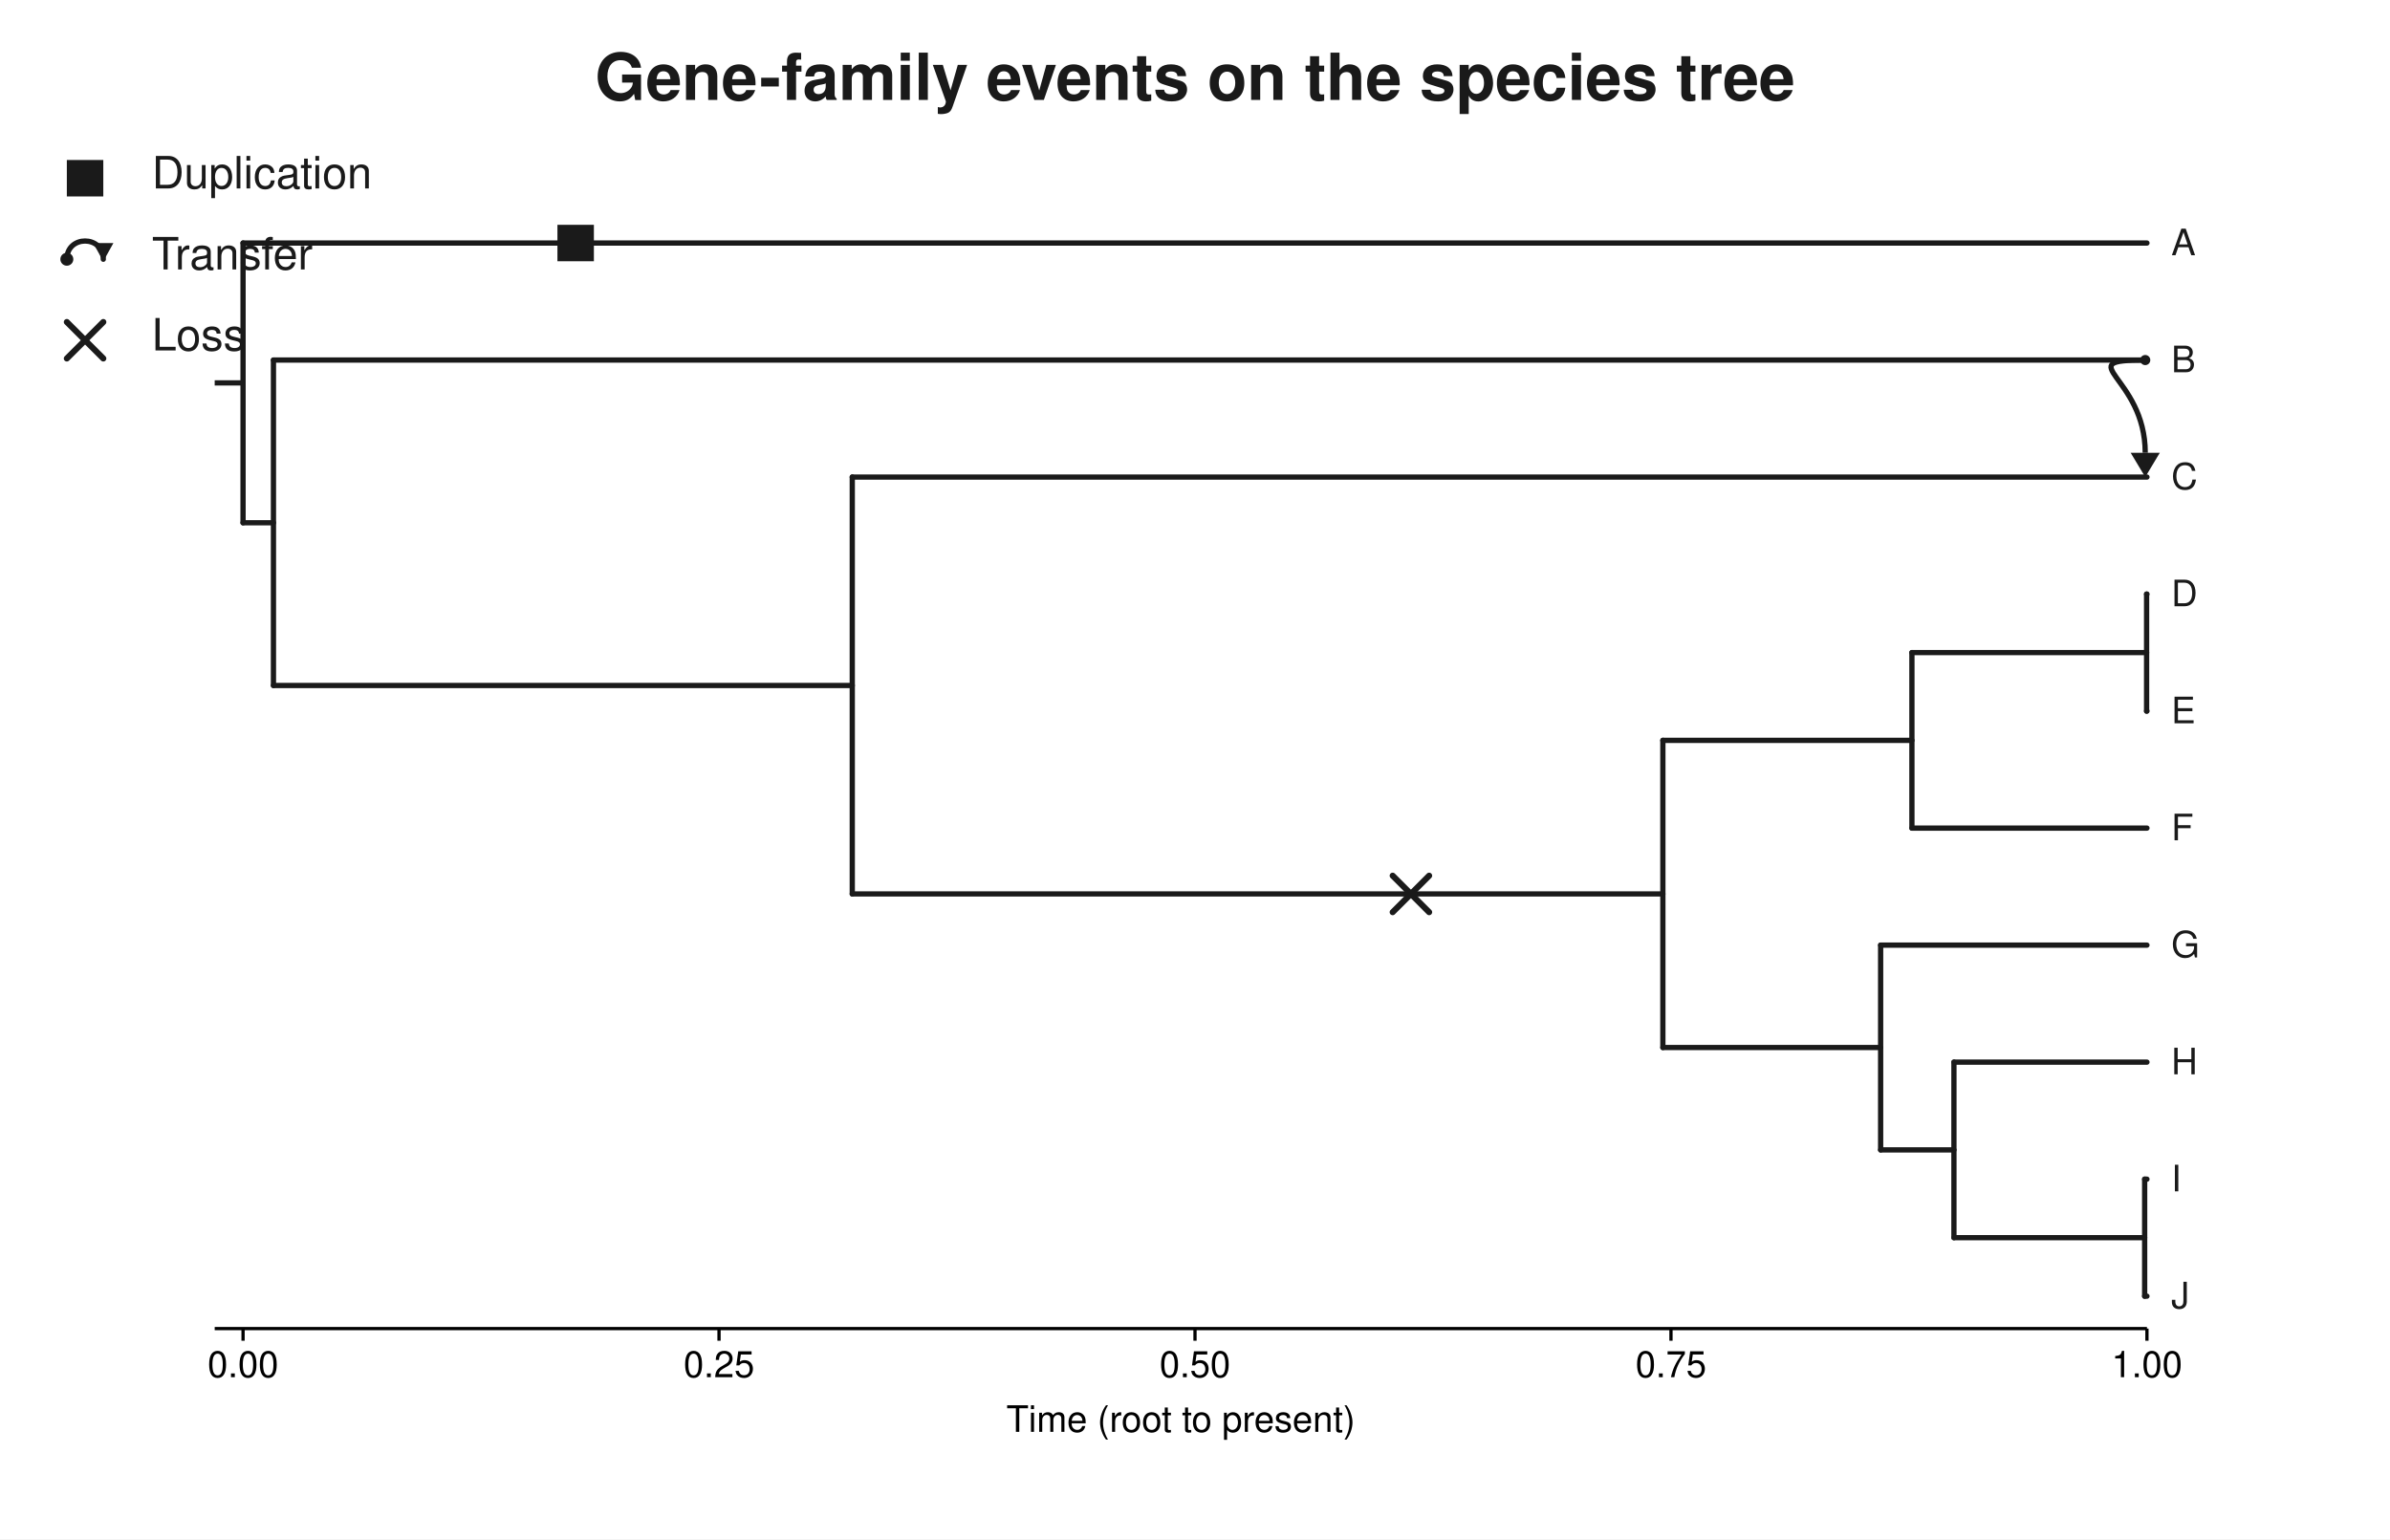
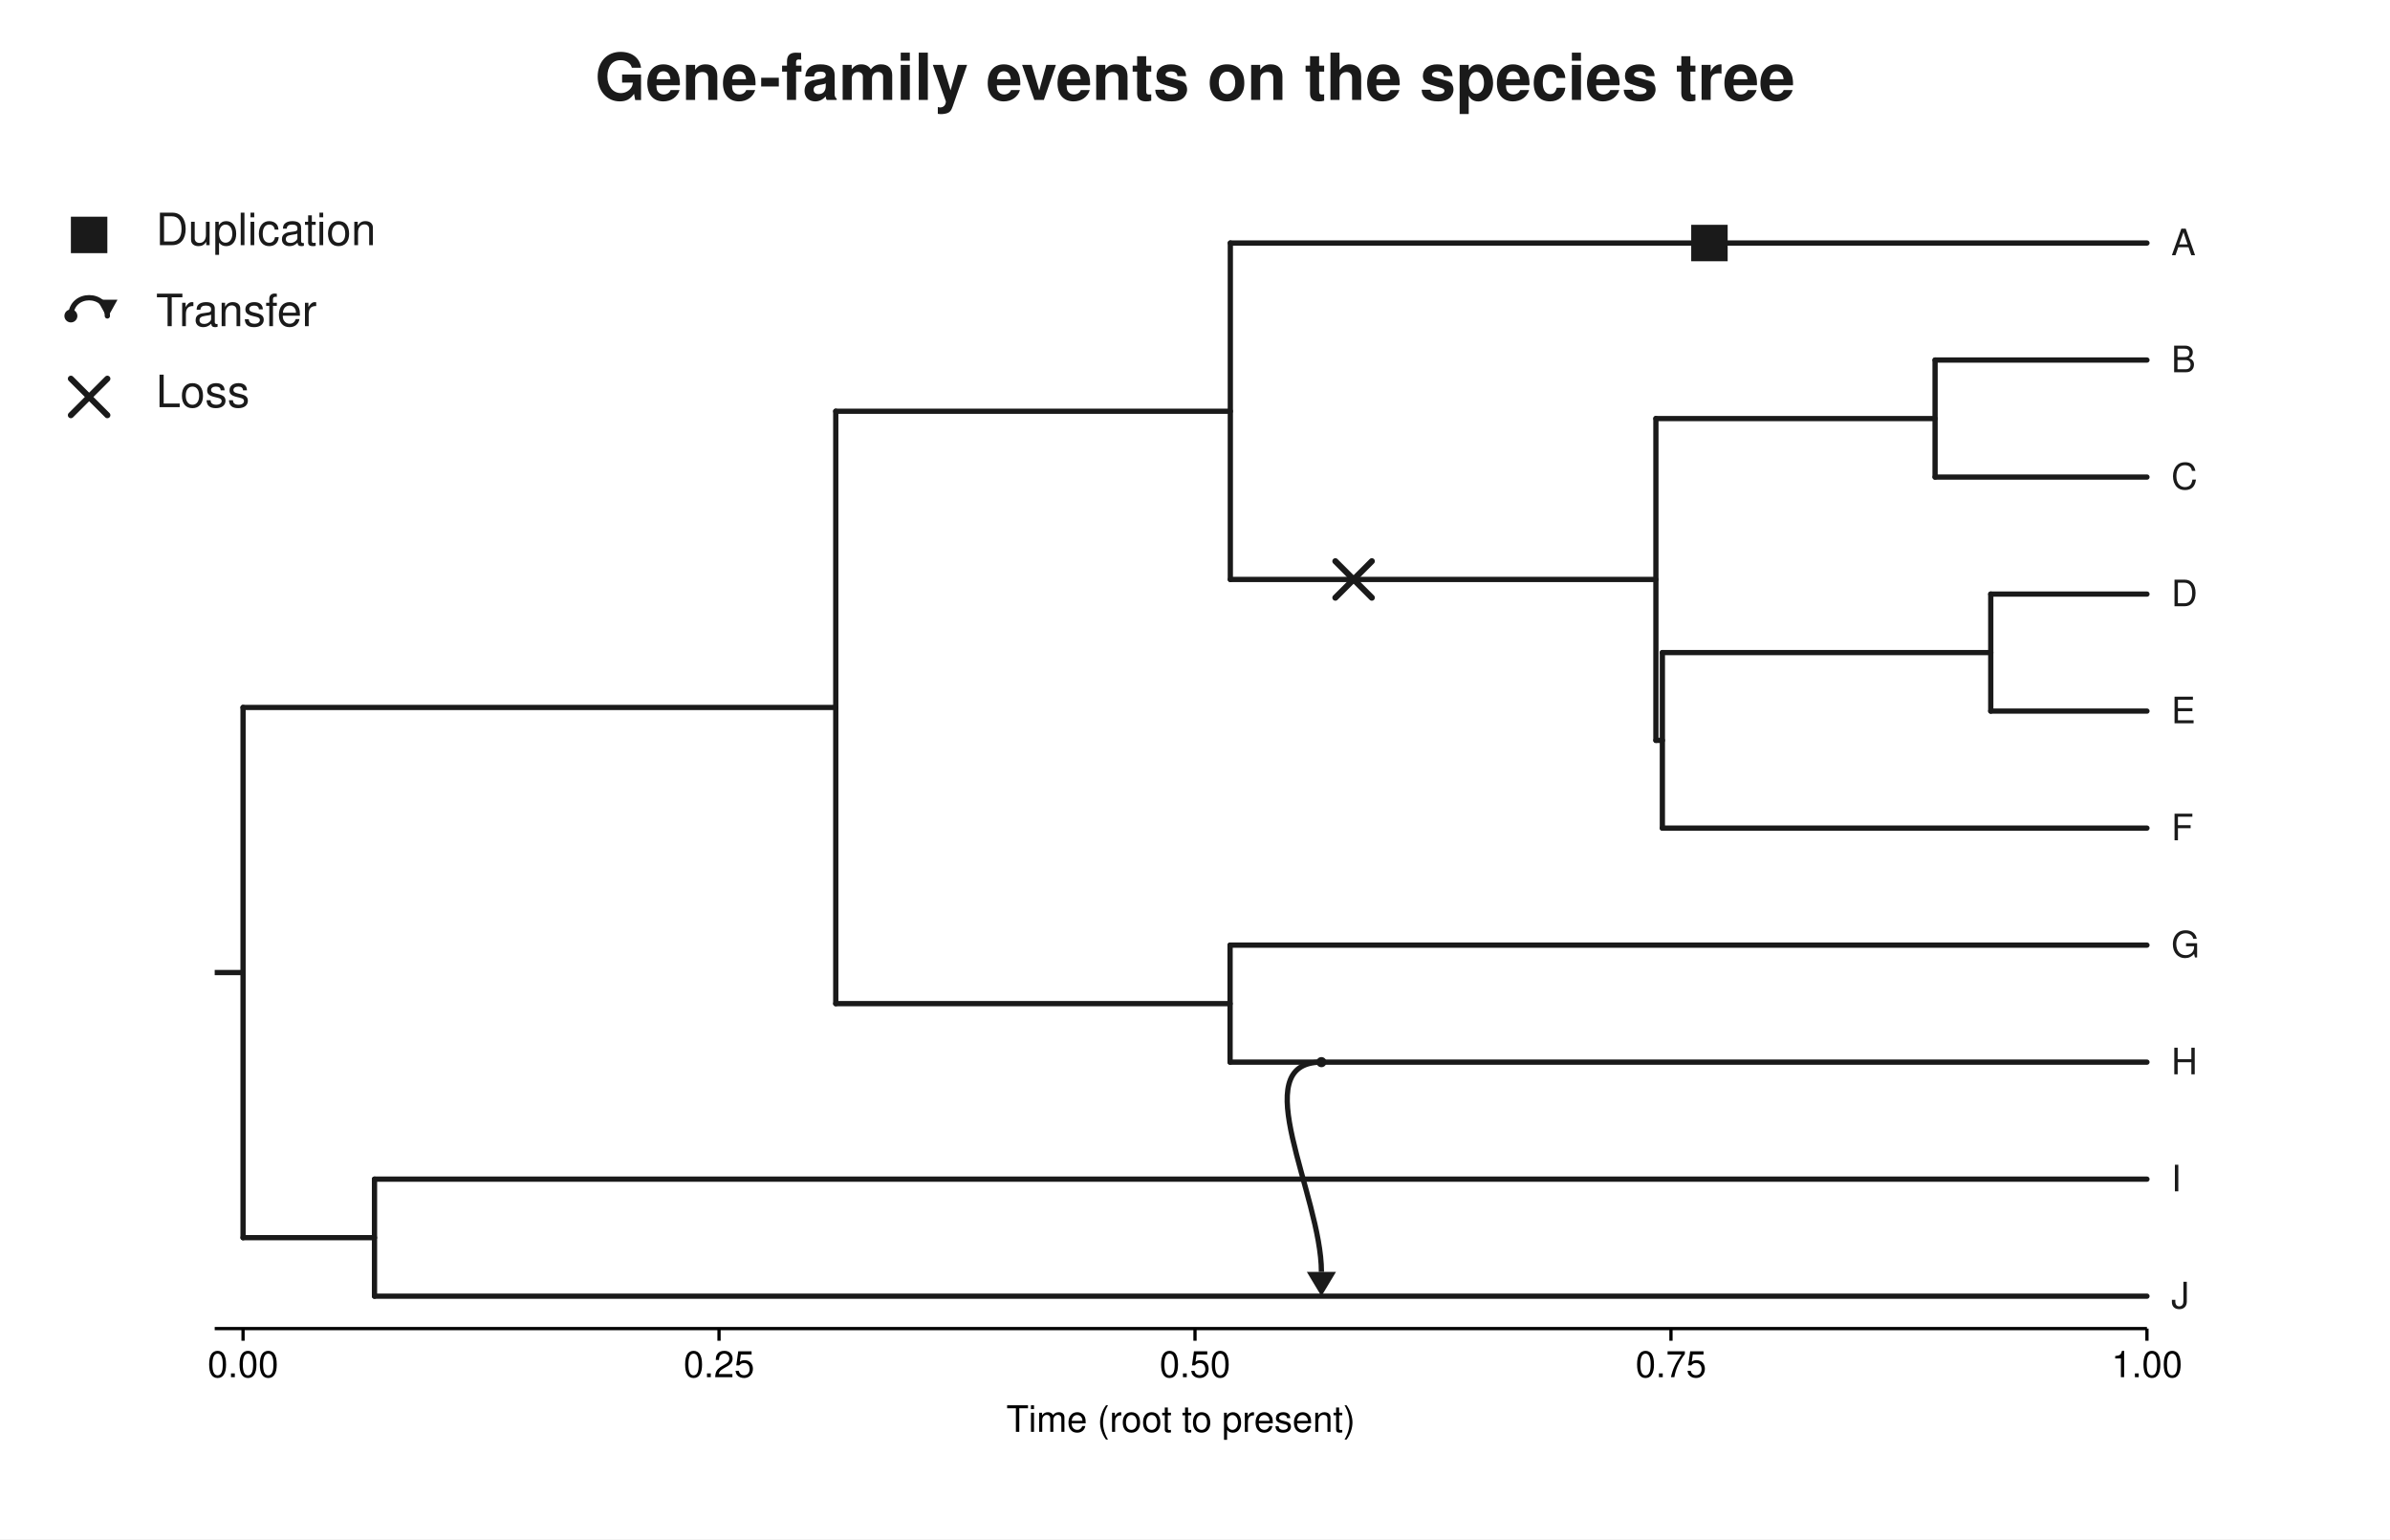
<svg xmlns="http://www.w3.org/2000/svg" width="1180" height="760" viewBox="-590.0 -380.0 1180 760">
  <defs>
</defs>
  <rect x="-590.0" y="-380.0" width="1180" height="760" fill="white" />
-   <path d="M-470.0,-260.0 L470,-260.0" stroke="#1a1a1a" stroke-width="2.6" stroke-linecap="round" />
-   <path d="M-454.991,-202.222 L470.0,-202.222" stroke="#1a1a1a" stroke-width="2.6" stroke-linecap="round" />
-   <path d="M-169.216,-144.444 L470.0,-144.444" stroke="#1a1a1a" stroke-width="2.6" stroke-linecap="round" />
-   <path d="M469.826,-86.667 L470,-86.667" stroke="#1a1a1a" stroke-width="2.6" stroke-linecap="round" />
-   <path d="M469.826,-28.889 L470,-28.889" stroke="#1a1a1a" stroke-width="2.6" stroke-linecap="round" />
-   <path d="M353.955,-57.778 L469.826,-57.778" stroke="#1a1a1a" stroke-width="2.6" stroke-linecap="round" />
-   <path d="M469.826,-86.667 L469.826,-28.889" stroke="#1a1a1a" stroke-width="2.6" stroke-linecap="round" />
-   <path d="M353.955,28.889 L470.0,28.889" stroke="#1a1a1a" stroke-width="2.6" stroke-linecap="round" />
-   <path d="M230.998,-14.444 L353.955,-14.444" stroke="#1a1a1a" stroke-width="2.6" stroke-linecap="round" />
-   <path d="M353.955,-57.778 L353.955,28.889" stroke="#1a1a1a" stroke-width="2.6" stroke-linecap="round" />
-   <path d="M338.514,86.667 L470.0,86.667" stroke="#1a1a1a" stroke-width="2.6" stroke-linecap="round" />
-   <path d="M374.705,144.444 L470,144.444" stroke="#1a1a1a" stroke-width="2.6" stroke-linecap="round" />
-   <path d="M468.872,202.222 L470,202.222" stroke="#1a1a1a" stroke-width="2.6" stroke-linecap="round" />
-   <path d="M468.872,260.0 L470,260.0" stroke="#1a1a1a" stroke-width="2.6" stroke-linecap="round" />
-   <path d="M374.705,231.111 L468.872,231.111" stroke="#1a1a1a" stroke-width="2.6" stroke-linecap="round" />
-   <path d="M468.872,202.222 L468.872,260.0" stroke="#1a1a1a" stroke-width="2.6" stroke-linecap="round" />
-   <path d="M338.514,187.778 L374.705,187.778" stroke="#1a1a1a" stroke-width="2.6" stroke-linecap="round" />
-   <path d="M374.705,144.444 L374.705,231.111" stroke="#1a1a1a" stroke-width="2.6" stroke-linecap="round" />
-   <path d="M230.998,137.222 L338.514,137.222" stroke="#1a1a1a" stroke-width="2.6" stroke-linecap="round" />
-   <path d="M338.514,86.667 L338.514,187.778" stroke="#1a1a1a" stroke-width="2.6" stroke-linecap="round" />
-   <path d="M-169.216,61.389 L230.998,61.389" stroke="#1a1a1a" stroke-width="2.6" stroke-linecap="round" />
-   <path d="M230.998,-14.444 L230.998,137.222" stroke="#1a1a1a" stroke-width="2.6" stroke-linecap="round" />
-   <path d="M-454.991,-41.528 L-169.216,-41.528" stroke="#1a1a1a" stroke-width="2.6" stroke-linecap="round" />
-   <path d="M-169.216,-144.444 L-169.216,61.389" stroke="#1a1a1a" stroke-width="2.6" stroke-linecap="round" />
-   <path d="M-470.0,-121.875 L-454.991,-121.875" stroke="#1a1a1a" stroke-width="2.6" stroke-linecap="round" />
-   <path d="M-454.991,-202.222 L-454.991,-41.528" stroke="#1a1a1a" stroke-width="2.6" stroke-linecap="round" />
-   <path d="M-484.0,-190.938 L-470.0,-190.938" stroke="#1a1a1a" stroke-width="2.6" />
-   <path d="M-470.0,-260.0 L-470.0,-121.875" stroke="#1a1a1a" stroke-width="2.6" stroke-linecap="round" />
+   <path d="M17.446,-260.0 L470,-260.0" stroke="#1a1a1a" stroke-width="2.6" stroke-linecap="round" />
+   <path d="M365.392,-202.222 L470.0,-202.222" stroke="#1a1a1a" stroke-width="2.6" stroke-linecap="round" />
+   <path d="M365.392,-144.444 L470.0,-144.444" stroke="#1a1a1a" stroke-width="2.6" stroke-linecap="round" />
+   <path d="M227.557,-173.333 L365.392,-173.333" stroke="#1a1a1a" stroke-width="2.6" stroke-linecap="round" />
+   <path d="M365.392,-202.222 L365.392,-144.444" stroke="#1a1a1a" stroke-width="2.6" stroke-linecap="round" />
+   <path d="M392.887,-86.667 L470,-86.667" stroke="#1a1a1a" stroke-width="2.6" stroke-linecap="round" />
+   <path d="M392.887,-28.889 L470,-28.889" stroke="#1a1a1a" stroke-width="2.6" stroke-linecap="round" />
+   <path d="M230.755,-57.778 L392.887,-57.778" stroke="#1a1a1a" stroke-width="2.6" stroke-linecap="round" />
+   <path d="M392.887,-86.667 L392.887,-28.889" stroke="#1a1a1a" stroke-width="2.6" stroke-linecap="round" />
+   <path d="M230.755,28.889 L470,28.889" stroke="#1a1a1a" stroke-width="2.6" stroke-linecap="round" />
+   <path d="M227.557,-14.444 L230.755,-14.444" stroke="#1a1a1a" stroke-width="2.6" stroke-linecap="round" />
+   <path d="M230.755,-57.778 L230.755,28.889" stroke="#1a1a1a" stroke-width="2.6" stroke-linecap="round" />
+   <path d="M17.446,-93.889 L227.557,-93.889" stroke="#1a1a1a" stroke-width="2.6" stroke-linecap="round" />
+   <path d="M227.557,-173.333 L227.557,-14.444" stroke="#1a1a1a" stroke-width="2.6" stroke-linecap="round" />
+   <path d="M-177.366,-176.944 L17.446,-176.944" stroke="#1a1a1a" stroke-width="2.6" stroke-linecap="round" />
+   <path d="M17.446,-260.0 L17.446,-93.889" stroke="#1a1a1a" stroke-width="2.6" stroke-linecap="round" />
+   <path d="M17.326,86.667 L470,86.667" stroke="#1a1a1a" stroke-width="2.6" stroke-linecap="round" />
+   <path d="M17.326,144.444 L470,144.444" stroke="#1a1a1a" stroke-width="2.6" stroke-linecap="round" />
+   <path d="M-177.366,115.556 L17.326,115.556" stroke="#1a1a1a" stroke-width="2.6" stroke-linecap="round" />
+   <path d="M17.326,86.667 L17.326,144.444" stroke="#1a1a1a" stroke-width="2.6" stroke-linecap="round" />
+   <path d="M-470.0,-30.694 L-177.366,-30.694" stroke="#1a1a1a" stroke-width="2.6" stroke-linecap="round" />
+   <path d="M-177.366,-176.944 L-177.366,115.556" stroke="#1a1a1a" stroke-width="2.6" stroke-linecap="round" />
+   <path d="M-405.099,202.222 L470,202.222" stroke="#1a1a1a" stroke-width="2.6" stroke-linecap="round" />
+   <path d="M-405.099,260.0 L470,260.0" stroke="#1a1a1a" stroke-width="2.6" stroke-linecap="round" />
+   <path d="M-470.0,231.111 L-405.099,231.111" stroke="#1a1a1a" stroke-width="2.6" stroke-linecap="round" />
+   <path d="M-405.099,202.222 L-405.099,260.0" stroke="#1a1a1a" stroke-width="2.6" stroke-linecap="round" />
+   <path d="M-484.0,100.208 L-470.0,100.208" stroke="#1a1a1a" stroke-width="2.6" />
+   <path d="M-470.0,-30.694 L-470.0,231.111" stroke="#1a1a1a" stroke-width="2.6" stroke-linecap="round" />
  <text x="482" y="-260.0" font-size="18" fill="#1a1a1a" font-family="Helvetica" transform="" text-anchor="start" dominant-baseline="middle">A</text>
  <text x="482.0" y="-202.222" font-size="18" fill="#1a1a1a" font-family="Helvetica" transform="" text-anchor="start" dominant-baseline="middle">B</text>
  <text x="482.0" y="-144.444" font-size="18" fill="#1a1a1a" font-family="Helvetica" transform="" text-anchor="start" dominant-baseline="middle">C</text>
  <text x="482" y="-86.667" font-size="18" fill="#1a1a1a" font-family="Helvetica" transform="" text-anchor="start" dominant-baseline="middle">D</text>
  <text x="482" y="-28.889" font-size="18" fill="#1a1a1a" font-family="Helvetica" transform="" text-anchor="start" dominant-baseline="middle">E</text>
-   <text x="482.0" y="28.889" font-size="18" fill="#1a1a1a" font-family="Helvetica" transform="" text-anchor="start" dominant-baseline="middle">F</text>
-   <text x="482.0" y="86.667" font-size="18" fill="#1a1a1a" font-family="Helvetica" transform="" text-anchor="start" dominant-baseline="middle">G</text>
+   <text x="482" y="28.889" font-size="18" fill="#1a1a1a" font-family="Helvetica" transform="" text-anchor="start" dominant-baseline="middle">F</text>
+   <text x="482" y="86.667" font-size="18" fill="#1a1a1a" font-family="Helvetica" transform="" text-anchor="start" dominant-baseline="middle">G</text>
  <text x="482" y="144.444" font-size="18" fill="#1a1a1a" font-family="Helvetica" transform="" text-anchor="start" dominant-baseline="middle">H</text>
  <text x="482" y="202.222" font-size="18" fill="#1a1a1a" font-family="Helvetica" transform="" text-anchor="start" dominant-baseline="middle">I</text>
  <text x="482" y="260.0" font-size="18" fill="#1a1a1a" font-family="Helvetica" transform="" text-anchor="start" dominant-baseline="middle">J</text>
-   <rect x="-314.782" y="-269.0" width="18.0" height="18.0" fill="#1a1a1a" opacity="1.0" />
-   <path d="M97.596,52.389 L115.596,70.389" stroke="#1a1a1a" stroke-width="3.0" stroke-linecap="round" />
-   <path d="M97.596,70.389 L115.596,52.389" stroke="#1a1a1a" stroke-width="3.0" stroke-linecap="round" />
-   <path d="M469.154,-202.222 C431.154,-202.222,469.154,-194.444,469.154,-156.444" stroke-width="2.6" fill="none" stroke-opacity="1.0" stroke="#1a1a1a" />
-   <path d="M469.154,-144.444 L461.954,-156.444 L476.354,-156.444 Z" fill="#1a1a1a" stroke="none" />
-   <circle cx="469.154" cy="-202.222" r="2.5" fill="#1a1a1a" />
+   <rect x="244.988" y="-269.0" width="18.0" height="18.0" fill="#1a1a1a" opacity="1.0" />
+   <path d="M69.302,-102.889 L87.302,-84.889" stroke="#1a1a1a" stroke-width="3.0" stroke-linecap="round" />
+   <path d="M69.302,-84.889 L87.302,-102.889" stroke="#1a1a1a" stroke-width="3.0" stroke-linecap="round" />
+   <path d="M62.416,144.444 C24.416,144.444,62.416,210.0,62.416,248.0" stroke-width="2.6" fill="none" stroke-opacity="1.0" stroke="#1a1a1a" />
+   <path d="M62.416,260.0 L55.216,248.0 L69.616,248.0 Z" fill="#1a1a1a" stroke="none" />
+   <circle cx="62.416" cy="144.444" r="2.5" fill="#1a1a1a" />
  <path d="M-484.0,276.0 L470,276.0" stroke="black" stroke-width="1.6" />
  <path d="M-470.0,276.0 L-470.0,282.0" stroke="black" stroke-width="1.6" />
  <text x="-470.0" y="300.0" font-size="18" text-anchor="middle" font-family="Helvetica">0.00</text>
  <path d="M-235,276.0 L-235,282.0" stroke="black" stroke-width="1.6" />
  <text x="-235" y="300.0" font-size="18" text-anchor="middle" font-family="Helvetica">0.25</text>
-   <path d="M-9.400025646755239e-09,276.0 L-9.400025646755239e-09,282.0" stroke="black" stroke-width="1.6" />
-   <text x="-9.400025646755239e-09" y="300.0" font-size="18" text-anchor="middle" font-family="Helvetica">0.50</text>
+   <path d="M-4.7000014546938473e-08,276.0 L-4.7000014546938473e-08,282.0" stroke="black" stroke-width="1.6" />
+   <text x="-4.7000014546938473e-08" y="300.0" font-size="18" text-anchor="middle" font-family="Helvetica">0.50</text>
  <path d="M235,276.0 L235,282.0" stroke="black" stroke-width="1.6" />
  <text x="235" y="300.0" font-size="18" text-anchor="middle" font-family="Helvetica">0.75</text>
  <path d="M470,276.0 L470,282.0" stroke="black" stroke-width="1.6" />
  <text x="470" y="300.0" font-size="18" text-anchor="middle" font-family="Helvetica">1.00</text>
  <text x="-7" y="327.0" font-size="18" text-anchor="middle" font-family="Helvetica">Time (root to present)</text>
  <text x="0" y="-338.0" font-size="32" font-weight="bold" font-family="Helvetica" text-anchor="middle" dominant-baseline="central" fill="#1a1a1a">Gene-family events on the species tree</text>
-   <rect x="-557.0" y="-301.0" width="18.0" height="18.0" fill="#1a1a1a" opacity="1.0" />
-   <text x="-515.0" y="-292.0" font-size="22" font-family="Helvetica" text-anchor="start" dominant-baseline="central" fill="#1a1a1a">Duplication</text>
-   <circle cx="-557.0" cy="-252.0" r="3.2" fill="#1a1a1a" />
-   <path d="M-557.0,-252.0 C-557.0,-264.0,-539.0,-264.0,-539.0,-252.0" stroke="#1a1a1a" stroke-width="2.6" fill="none" stroke-linecap="round" />
-   <path d="M-539.0,-251.0 L-544.0,-260.0 L-534.0,-260.0 Z" fill="#1a1a1a" />
-   <text x="-515.0" y="-252.0" font-size="22" font-family="Helvetica" text-anchor="start" dominant-baseline="central" fill="#1a1a1a">Transfer</text>
-   <path d="M-557.0,-221.0 L-539.0,-203.0" stroke="#1a1a1a" stroke-width="3.0" stroke-linecap="round" />
-   <path d="M-557.0,-203.0 L-539.0,-221.0" stroke="#1a1a1a" stroke-width="3.0" stroke-linecap="round" />
-   <text x="-515.0" y="-212.0" font-size="22" font-family="Helvetica" text-anchor="start" dominant-baseline="central" fill="#1a1a1a">Loss</text>
+   <rect x="-555.0" y="-273.0" width="18.0" height="18.0" fill="#1a1a1a" opacity="1.0" />
+   <text x="-513.0" y="-264.0" font-size="22" font-family="Helvetica" text-anchor="start" dominant-baseline="central" fill="#1a1a1a">Duplication</text>
+   <circle cx="-555.0" cy="-224.0" r="3.2" fill="#1a1a1a" />
+   <path d="M-555.0,-224.0 C-555.0,-236.0,-537.0,-236.0,-537.0,-224.0" stroke="#1a1a1a" stroke-width="2.6" fill="none" stroke-linecap="round" />
+   <path d="M-537.0,-223.0 L-542.0,-232.0 L-532.0,-232.0 Z" fill="#1a1a1a" />
+   <text x="-513.0" y="-224.0" font-size="22" font-family="Helvetica" text-anchor="start" dominant-baseline="central" fill="#1a1a1a">Transfer</text>
+   <path d="M-555.0,-193.0 L-537.0,-175.0" stroke="#1a1a1a" stroke-width="3.0" stroke-linecap="round" />
+   <path d="M-555.0,-175.0 L-537.0,-193.0" stroke="#1a1a1a" stroke-width="3.0" stroke-linecap="round" />
+   <text x="-513.0" y="-184.0" font-size="22" font-family="Helvetica" text-anchor="start" dominant-baseline="central" fill="#1a1a1a">Loss</text>
</svg>
